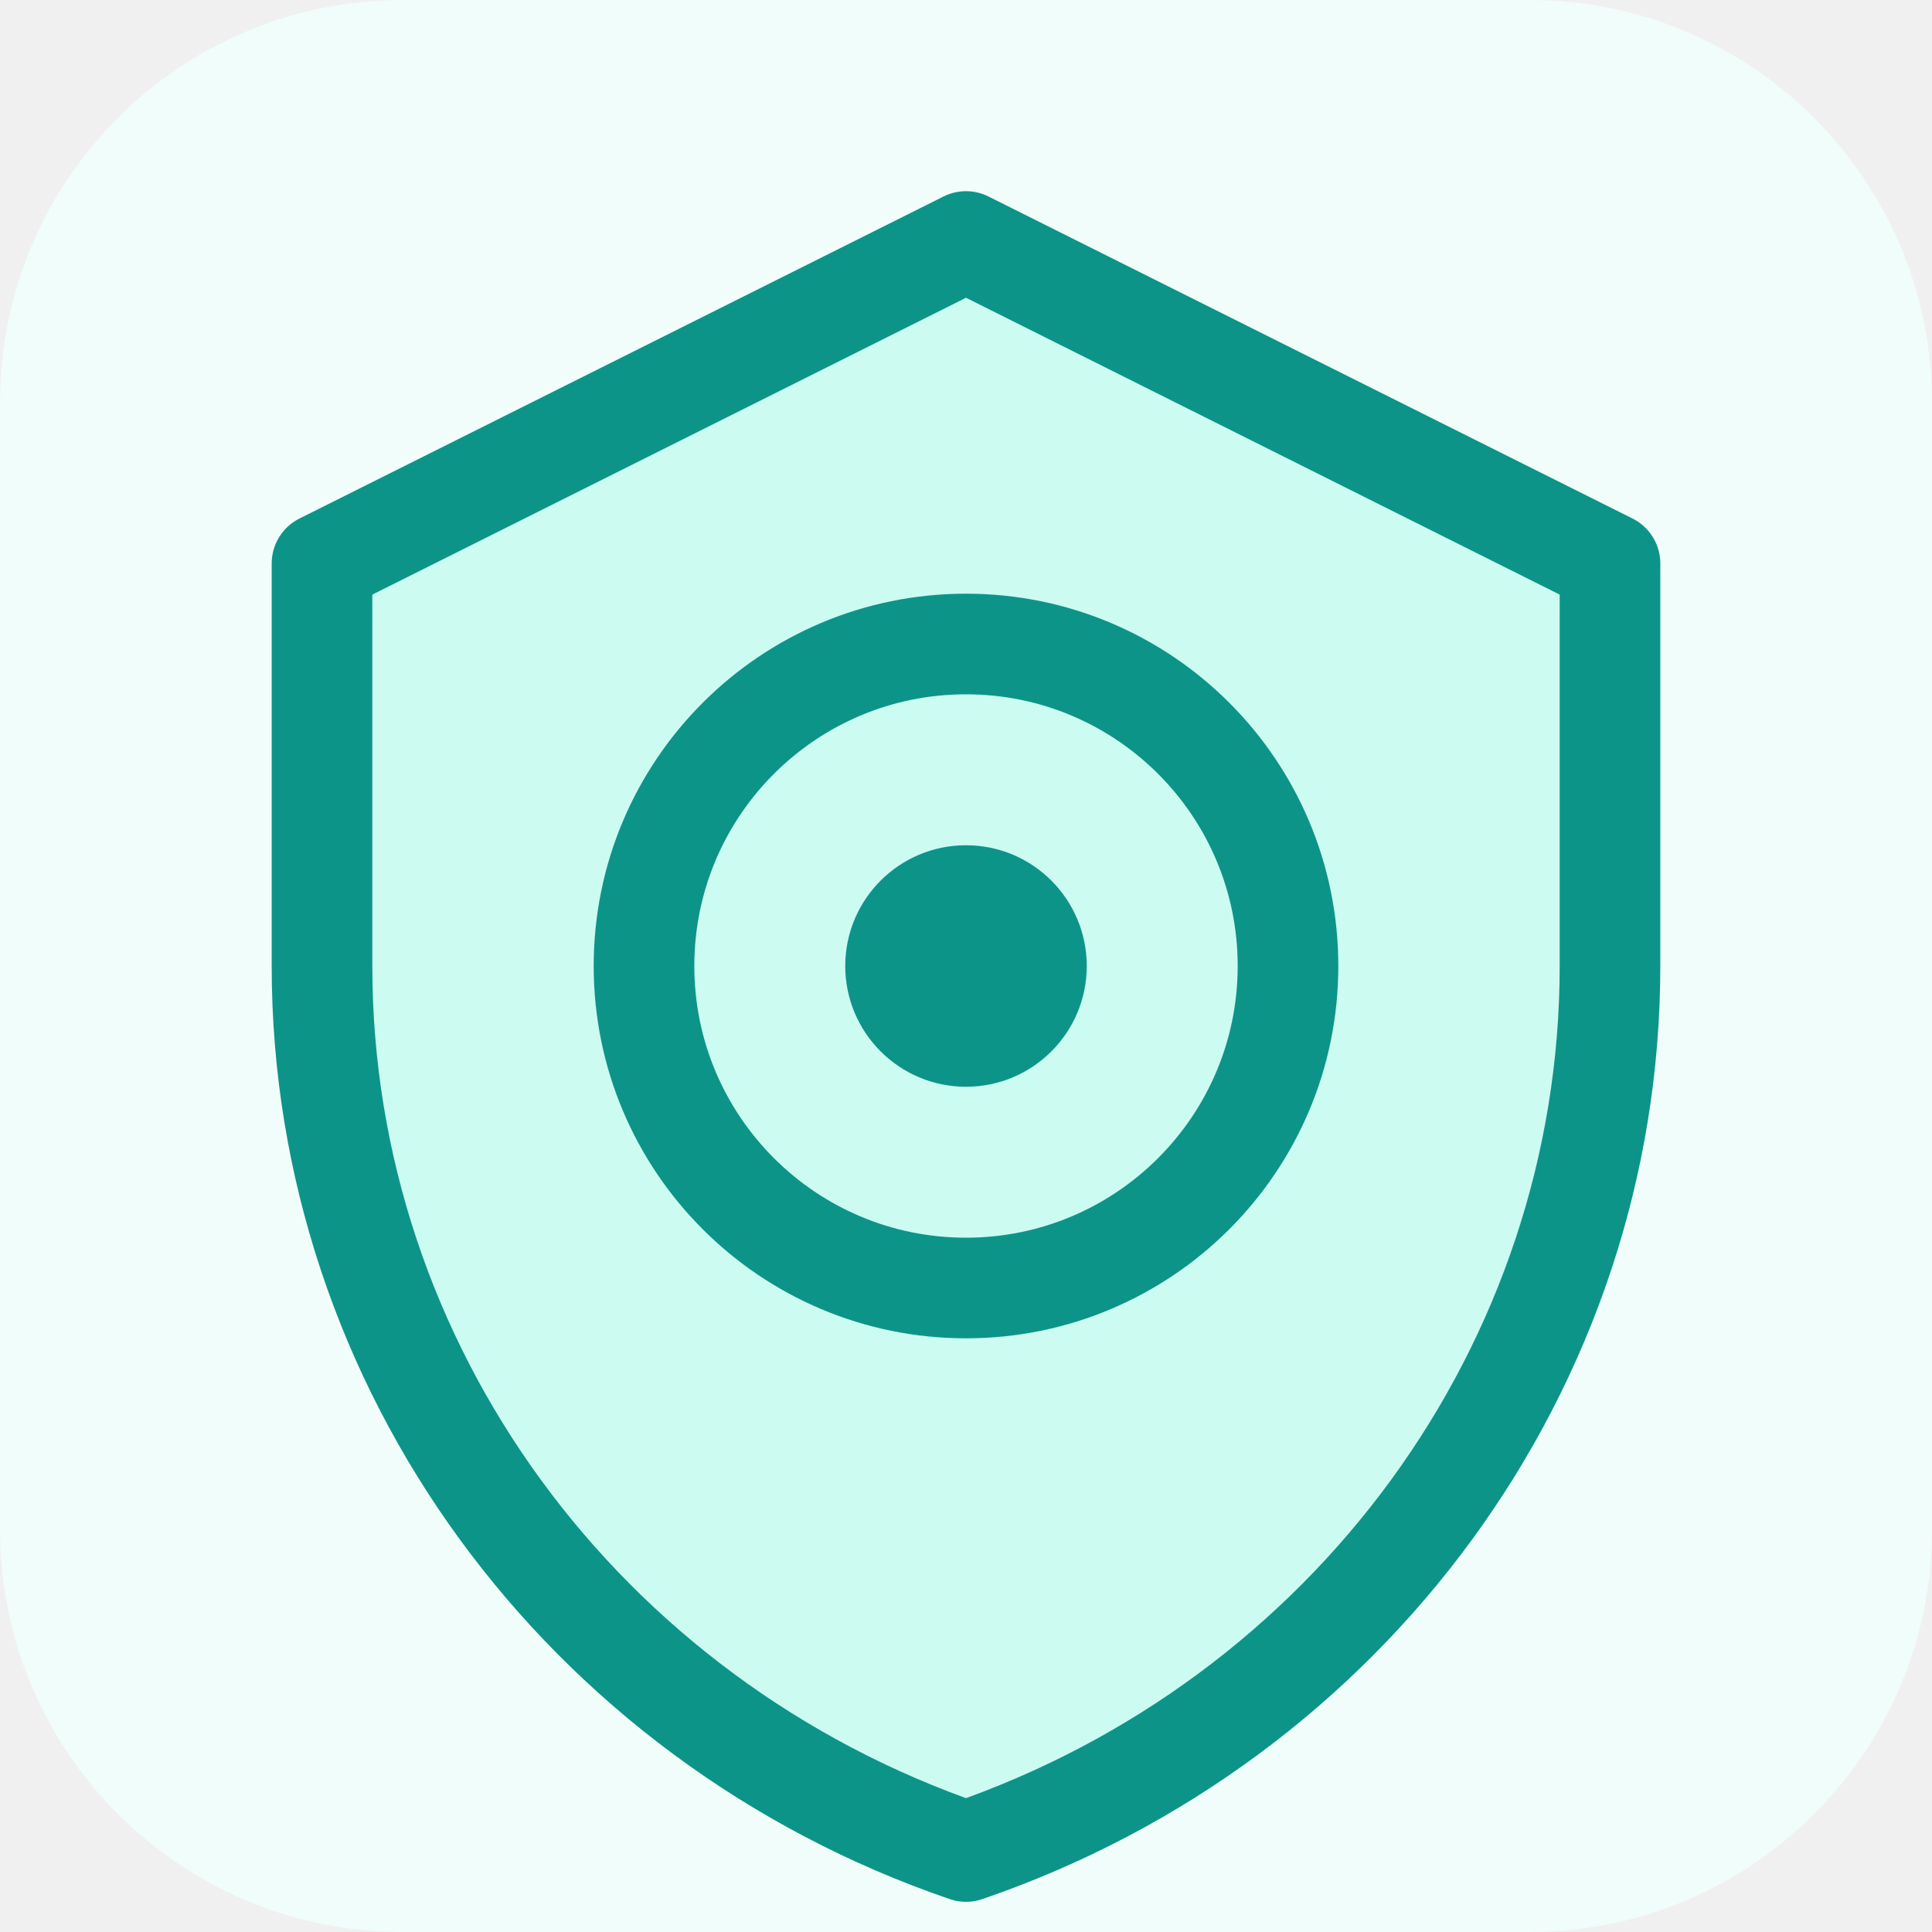
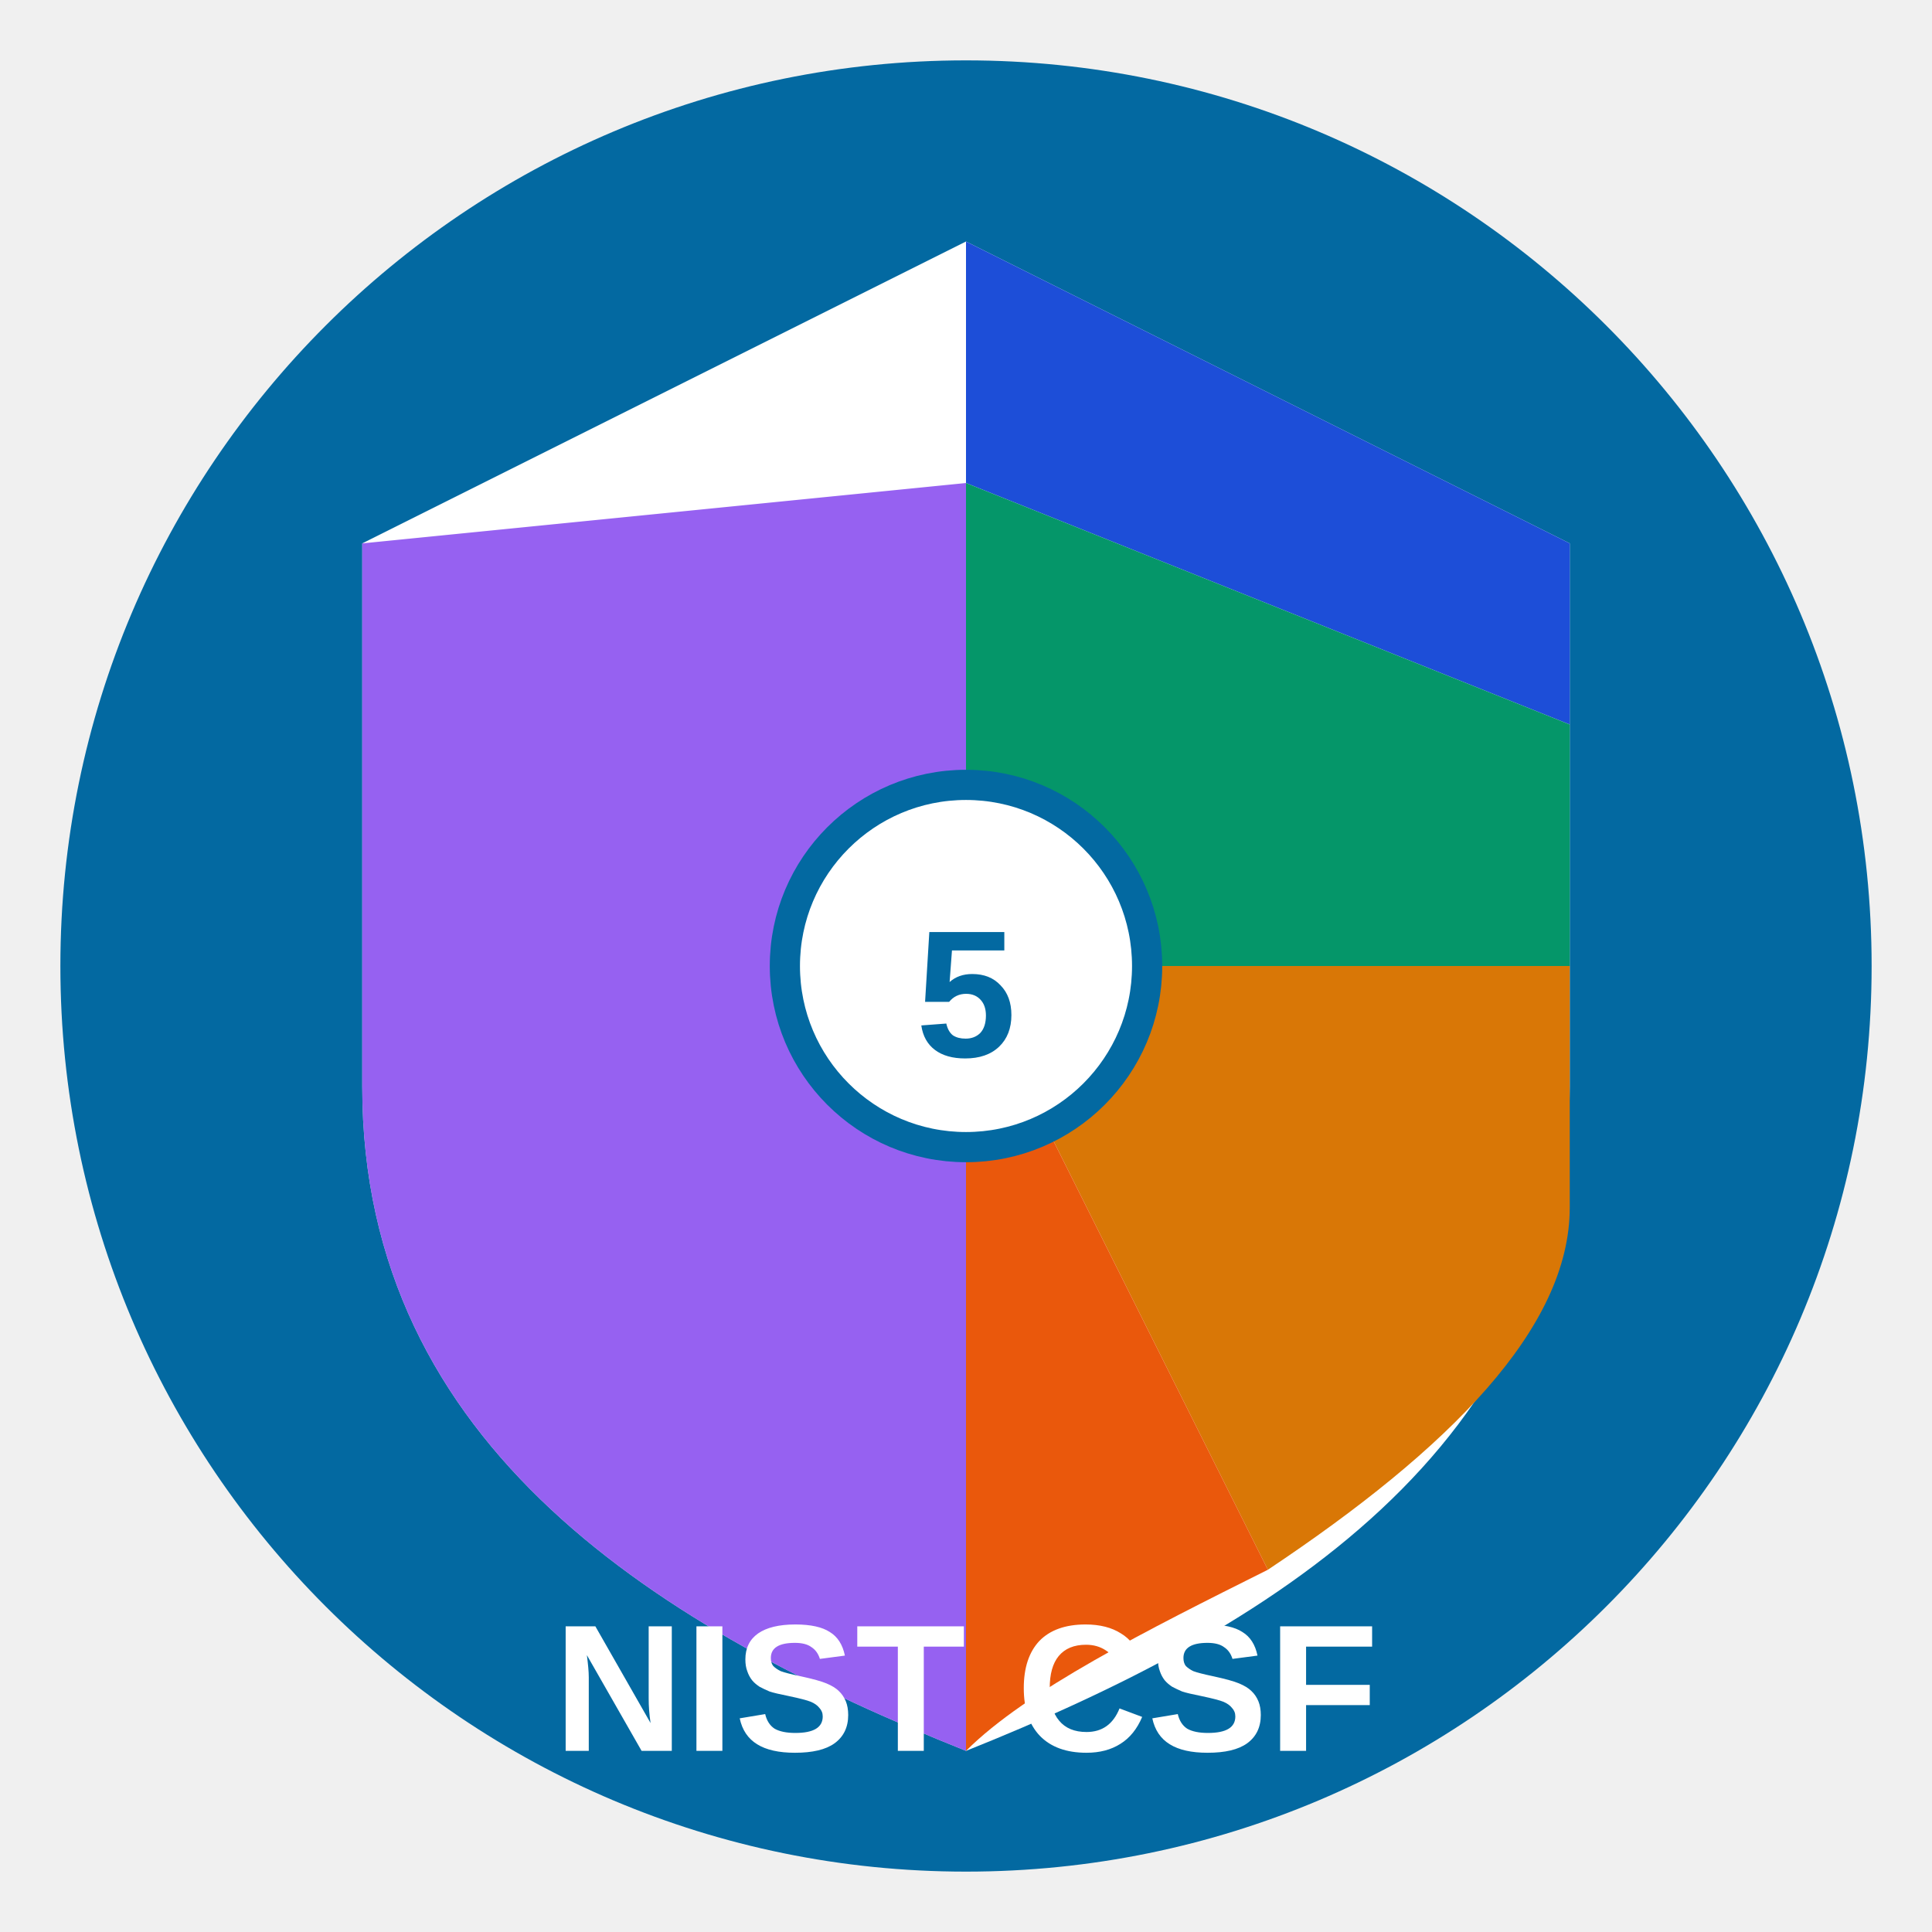
- <svg xmlns="http://www.w3.org/2000/svg" viewBox="0 0 48 48" fill="none">
-   <rect width="48" height="48" rx="10" fill="#F0FDFA" />
-   <path d="M24 6L40 14V24C40 33.94 33.52 42.74 24 46C14.48 42.74 8 33.94 8 24V14L24 6Z" fill="#CCFBF1" stroke="#0D9488" stroke-width="2.5" stroke-linejoin="round" />
-   <circle cx="24" cy="24" r="8" stroke="#0D9488" stroke-width="2.5" fill="none" />
-   <circle cx="24" cy="24" r="3" fill="#0D9488" />
+ <svg xmlns="http://www.w3.org/2000/svg" viewBox="0 0 64 64" fill="none">
+   <circle cx="32" cy="32" r="30" fill="#0369A1" />
+   <path d="M32 8 L52 18 L52 36 C52 48 42 54 32 58 C22 54 12 48 12 36 L12 18 Z" fill="#FFFFFF" />
+   <path d="M32 8 L52 18 L52 24 L32 16 Z" fill="#1D4ED8" />
+   <path d="M52 24 L52 32 L32 32 L32 16 Z" fill="#059669" />
+   <path d="M52 32 L52 40 C52 44 48 48 42 52 L32 32 Z" fill="#D97706" />
+   <path d="M42 52 C38 54 34 56 32 58 L32 32 Z" fill="#EA580C" />
+   <path d="M32 58 C22 54 12 48 12 36 L12 18 L32 16 L32 32 L32 58 Z" fill="#7C3AED" opacity="0.8" />
+   <circle cx="32" cy="32" r="6" fill="#FFFFFF" stroke="#0369A1" stroke-width="1" />
+   <text x="32" y="35" font-family="Arial, sans-serif" font-size="6" font-weight="bold" fill="#0369A1" text-anchor="middle">5</text>
+   <text x="32" y="58" font-family="Arial, sans-serif" font-size="6" font-weight="bold" fill="#FFFFFF" text-anchor="middle">NIST CSF</text>
</svg>
